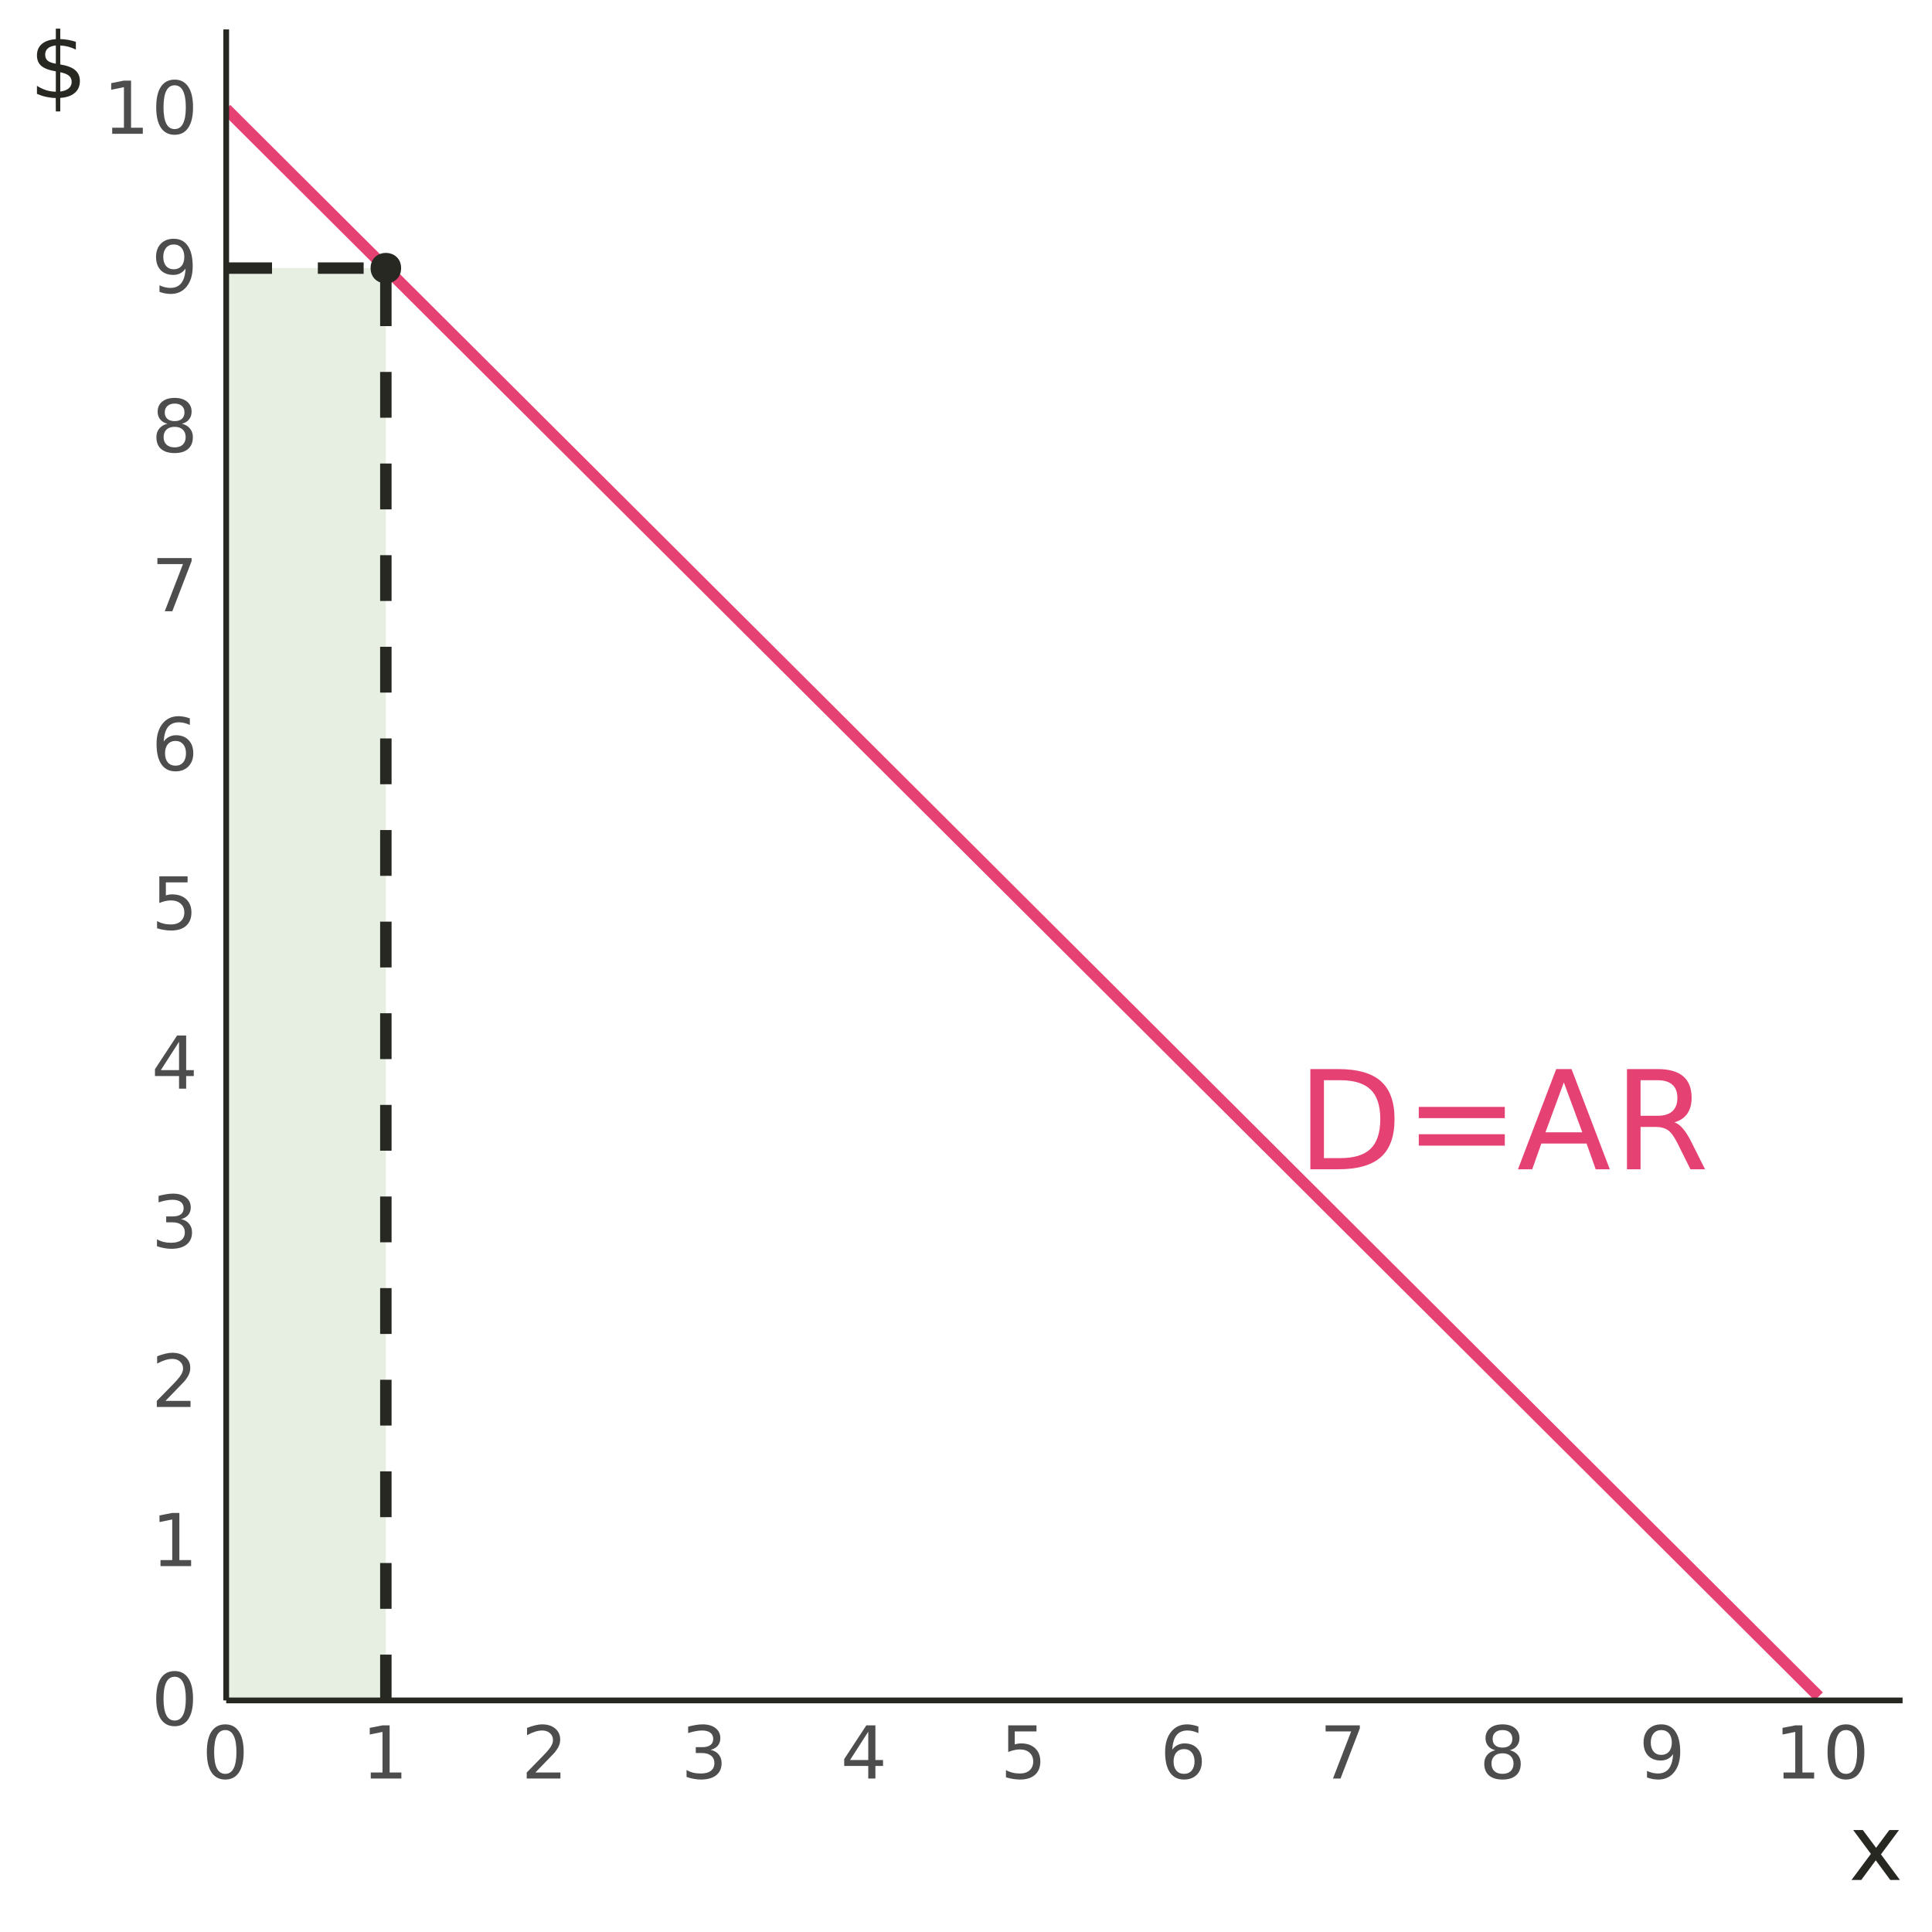
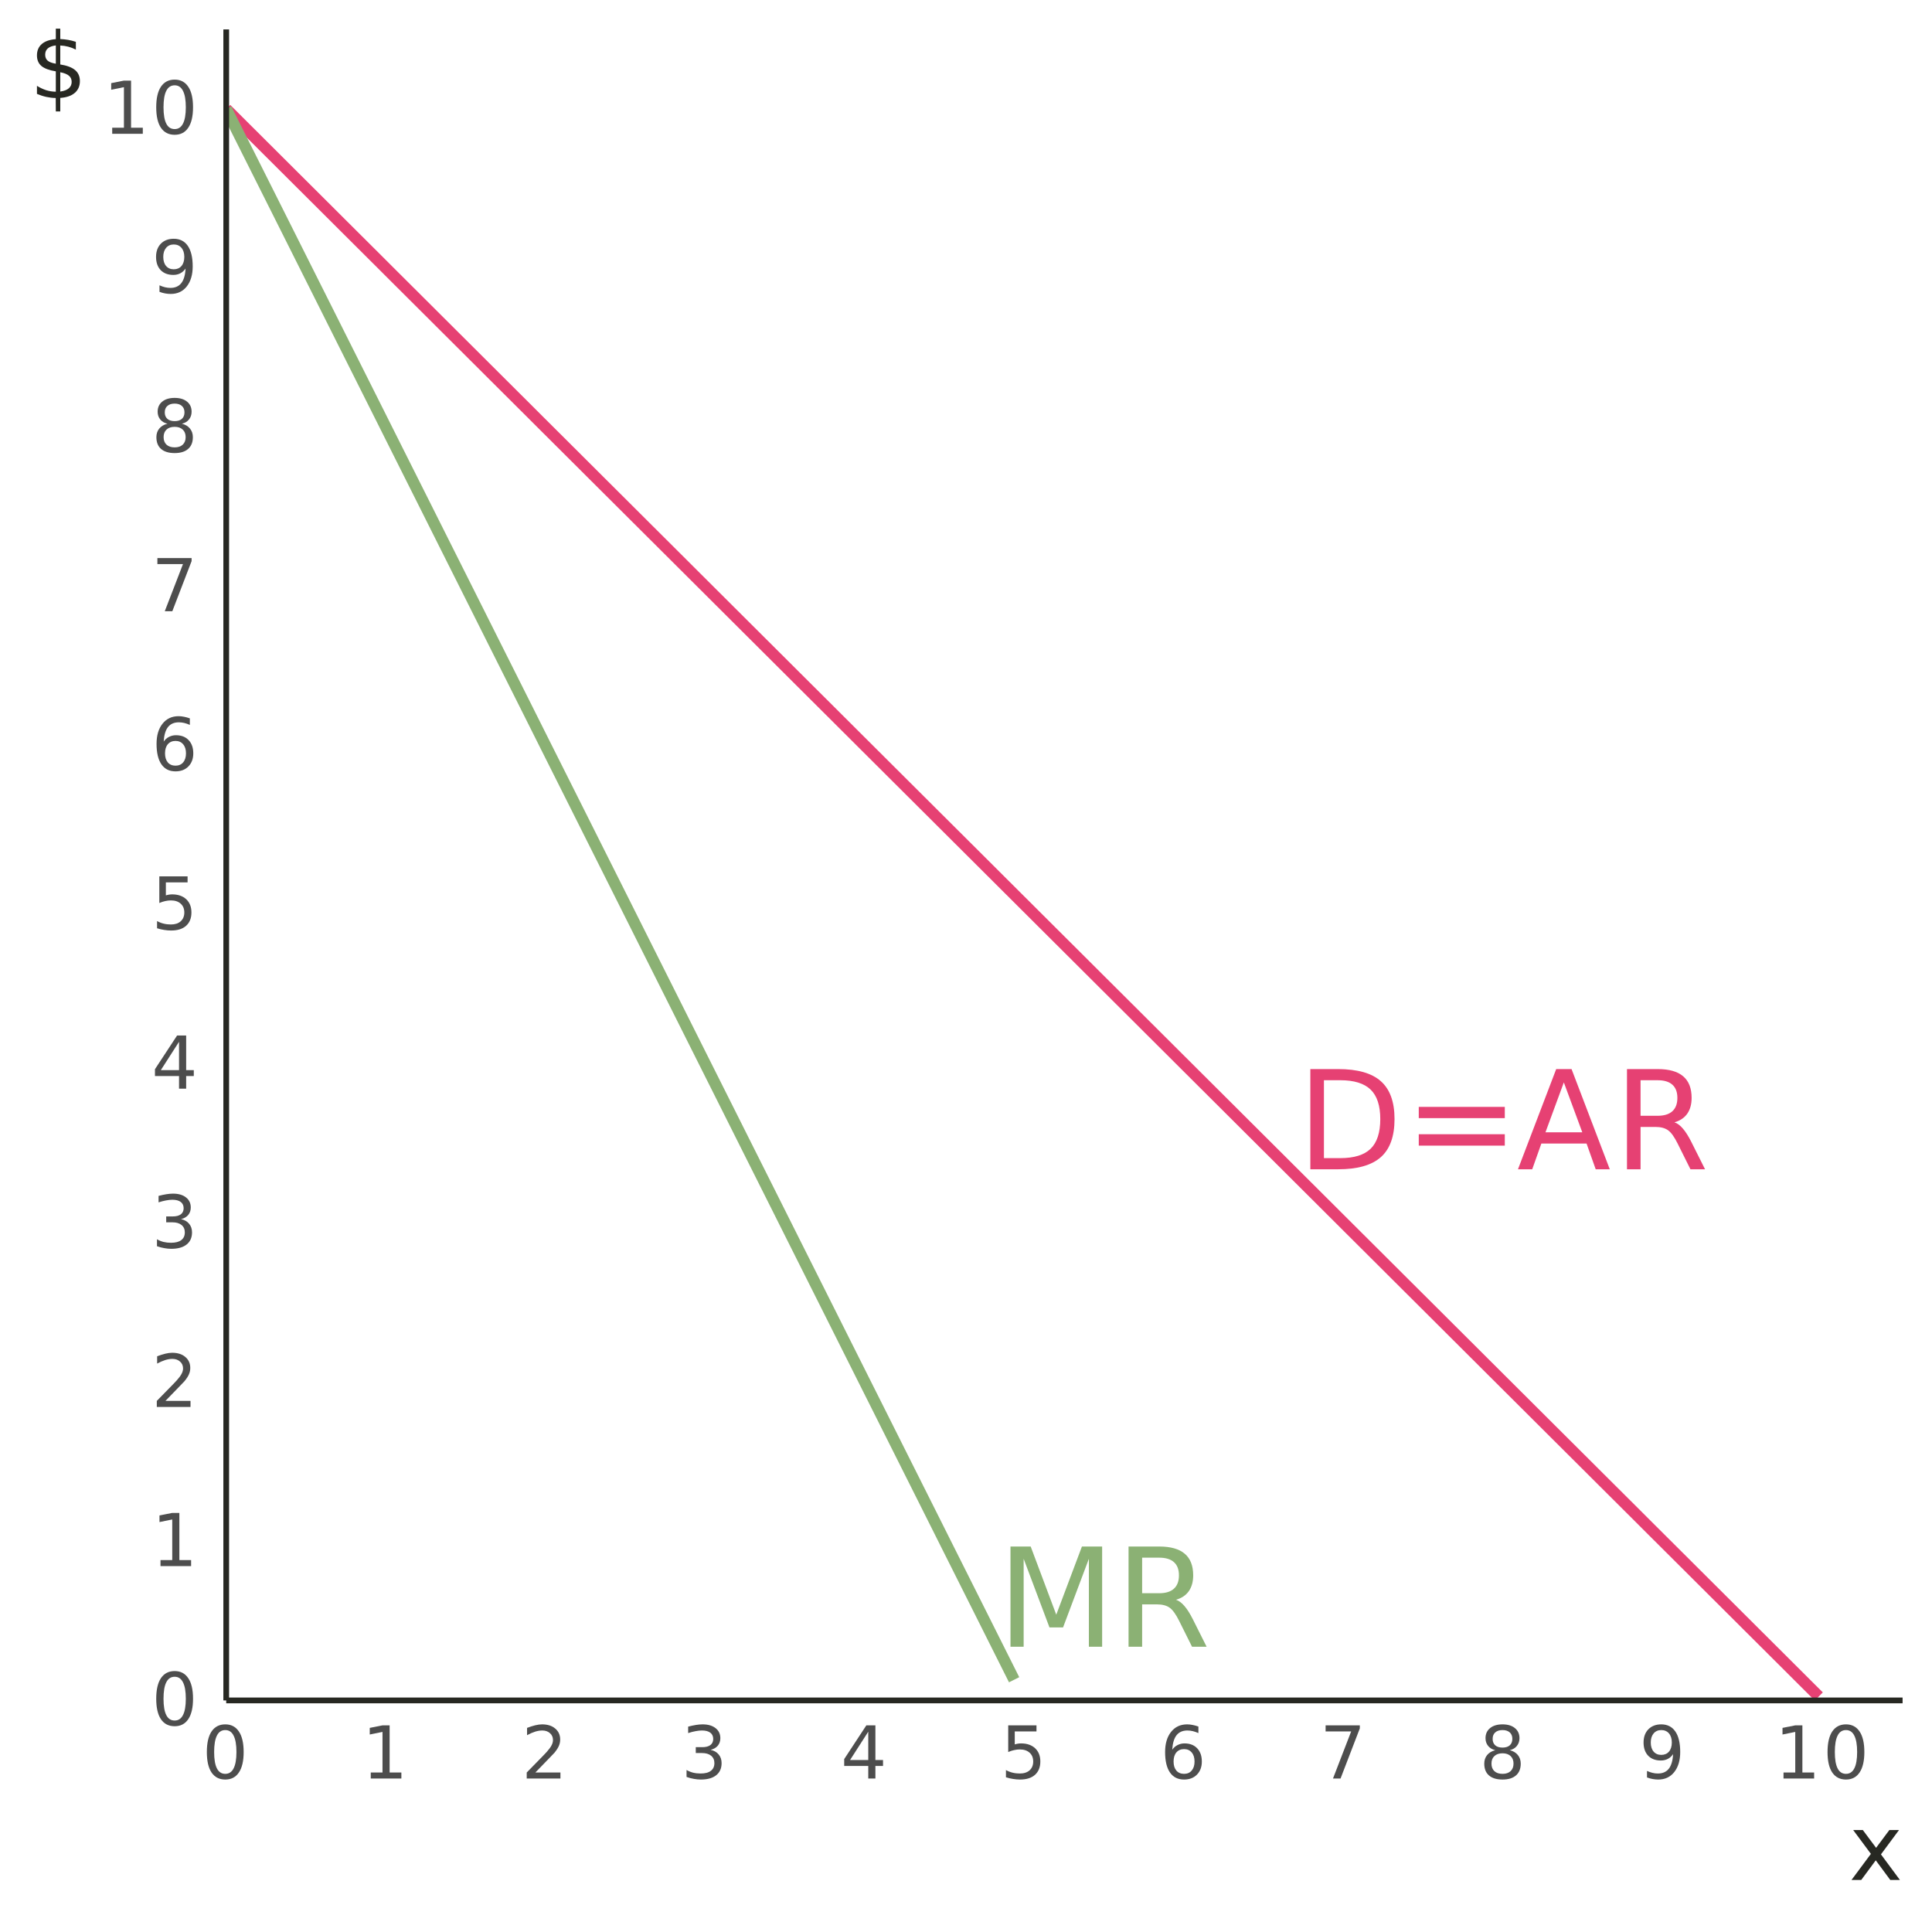
<svg xmlns="http://www.w3.org/2000/svg" xmlns:xlink="http://www.w3.org/1999/xlink" width="360" height="360" viewBox="0 0 360 360">
  <defs>
    <g>
      <g id="glyph-0-0">
        <path d="M 1.281 4.531 L 1.281 -18.062 L 14.078 -18.062 L 14.078 4.531 Z M 2.719 3.094 L 12.656 3.094 L 12.656 -16.625 L 2.719 -16.625 Z M 2.719 3.094 " />
      </g>
      <g id="glyph-0-1">
        <path d="M 5.047 -16.594 L 5.047 -2.078 L 8.094 -2.078 C 10.664 -2.078 12.551 -2.66 13.75 -3.828 C 14.945 -4.992 15.547 -6.836 15.547 -9.359 C 15.547 -11.859 14.945 -13.688 13.75 -14.844 C 12.551 -16.008 10.664 -16.594 8.094 -16.594 Z M 2.516 -18.672 L 7.703 -18.672 C 11.316 -18.672 13.969 -17.914 15.656 -16.406 C 17.352 -14.906 18.203 -12.555 18.203 -9.359 C 18.203 -6.141 17.352 -3.773 15.656 -2.266 C 13.957 -0.754 11.305 0 7.703 0 L 2.516 0 Z M 2.516 -18.672 " />
      </g>
      <g id="glyph-0-2">
        <path d="M 2.719 -11.625 L 18.75 -11.625 L 18.75 -9.531 L 2.719 -9.531 Z M 2.719 -6.531 L 18.75 -6.531 L 18.75 -4.406 L 2.719 -4.406 Z M 2.719 -6.531 " />
      </g>
      <g id="glyph-0-3">
        <path d="M 8.75 -16.188 L 5.328 -6.891 L 12.188 -6.891 Z M 7.328 -18.672 L 10.188 -18.672 L 17.312 0 L 14.688 0 L 12.984 -4.797 L 4.562 -4.797 L 2.859 0 L 0.203 0 Z M 7.328 -18.672 " />
      </g>
      <g id="glyph-0-4">
        <path d="M 11.359 -8.75 C 11.898 -8.57 12.426 -8.18 12.938 -7.578 C 13.457 -6.973 13.977 -6.148 14.5 -5.109 L 17.062 0 L 14.344 0 L 11.953 -4.797 C 11.336 -6.047 10.738 -6.875 10.156 -7.281 C 9.582 -7.688 8.797 -7.891 7.797 -7.891 L 5.047 -7.891 L 5.047 0 L 2.516 0 L 2.516 -18.672 L 8.219 -18.672 C 10.352 -18.672 11.941 -18.223 12.984 -17.328 C 14.035 -16.441 14.562 -15.098 14.562 -13.297 C 14.562 -12.117 14.289 -11.141 13.75 -10.359 C 13.207 -9.586 12.41 -9.051 11.359 -8.75 Z M 5.047 -16.594 L 5.047 -9.969 L 8.219 -9.969 C 9.438 -9.969 10.352 -10.25 10.969 -10.812 C 11.594 -11.375 11.906 -12.203 11.906 -13.297 C 11.906 -14.391 11.594 -15.211 10.969 -15.766 C 10.352 -16.316 9.438 -16.594 8.219 -16.594 Z M 5.047 -16.594 " />
+       </g>
+       <g id="glyph-0-5">
+         <path d="M 2.516 -18.672 L 6.281 -18.672 L 11.047 -5.969 L 15.828 -18.672 L 19.594 -18.672 L 19.594 0 L 17.125 0 L 17.125 -16.391 L 12.312 -3.594 L 9.781 -3.594 L 4.969 -16.391 L 4.969 0 L 2.516 0 Z M 2.516 -18.672 " />
      </g>
      <g id="glyph-1-0">
        <path d="M 0.672 2.406 L 0.672 -9.578 L 7.469 -9.578 L 7.469 2.406 Z M 1.438 1.641 L 6.719 1.641 L 6.719 -8.828 L 1.438 -8.828 Z M 1.438 1.641 " />
      </g>
      <g id="glyph-1-1">
        <path d="M 4.328 -9.031 C 3.629 -9.031 3.109 -8.688 2.766 -8 C 2.422 -7.32 2.25 -6.301 2.25 -4.938 C 2.25 -3.582 2.422 -2.566 2.766 -1.891 C 3.109 -1.211 3.629 -0.875 4.328 -0.875 C 5.016 -0.875 5.531 -1.211 5.875 -1.891 C 6.227 -2.566 6.406 -3.582 6.406 -4.938 C 6.406 -6.301 6.227 -7.32 5.875 -8 C 5.531 -8.688 5.016 -9.031 4.328 -9.031 Z M 4.328 -10.094 C 5.43 -10.094 6.273 -9.648 6.859 -8.766 C 7.453 -7.891 7.75 -6.613 7.75 -4.938 C 7.75 -3.27 7.453 -2 6.859 -1.125 C 6.273 -0.25 5.43 0.188 4.328 0.188 C 3.211 0.188 2.359 -0.25 1.766 -1.125 C 1.18 -2 0.891 -3.27 0.891 -4.938 C 0.891 -6.613 1.18 -7.891 1.766 -8.766 C 2.359 -9.648 3.211 -10.094 4.328 -10.094 Z M 4.328 -10.094 " />
      </g>
      <g id="glyph-1-2">
        <path d="M 1.688 -1.125 L 3.875 -1.125 L 3.875 -8.688 L 1.5 -8.203 L 1.5 -9.438 L 3.859 -9.906 L 5.203 -9.906 L 5.203 -1.125 L 7.391 -1.125 L 7.391 0 L 1.688 0 Z M 1.688 -1.125 " />
      </g>
      <g id="glyph-1-3">
        <path d="M 2.609 -1.125 L 7.281 -1.125 L 7.281 0 L 1 0 L 1 -1.125 C 1.508 -1.656 2.203 -2.363 3.078 -3.25 C 3.953 -4.133 4.504 -4.707 4.734 -4.969 C 5.16 -5.445 5.457 -5.852 5.625 -6.188 C 5.801 -6.52 5.891 -6.848 5.891 -7.172 C 5.891 -7.703 5.703 -8.129 5.328 -8.453 C 4.961 -8.785 4.484 -8.953 3.891 -8.953 C 3.473 -8.953 3.031 -8.879 2.562 -8.734 C 2.094 -8.586 1.594 -8.367 1.062 -8.078 L 1.062 -9.438 C 1.602 -9.645 2.109 -9.805 2.578 -9.922 C 3.047 -10.035 3.473 -10.094 3.859 -10.094 C 4.891 -10.094 5.707 -9.832 6.312 -9.312 C 6.926 -8.801 7.234 -8.117 7.234 -7.266 C 7.234 -6.859 7.156 -6.473 7 -6.109 C 6.852 -5.742 6.578 -5.312 6.172 -4.812 C 6.055 -4.688 5.703 -4.316 5.109 -3.703 C 4.523 -3.086 3.691 -2.227 2.609 -1.125 Z M 2.609 -1.125 " />
      </g>
      <g id="glyph-1-4">
        <path d="M 5.516 -5.344 C 6.16 -5.207 6.66 -4.922 7.016 -4.484 C 7.379 -4.055 7.562 -3.52 7.562 -2.875 C 7.562 -1.895 7.223 -1.141 6.547 -0.609 C 5.879 -0.078 4.926 0.188 3.688 0.188 C 3.27 0.188 2.836 0.145 2.391 0.062 C 1.953 -0.008 1.5 -0.129 1.031 -0.297 L 1.031 -1.594 C 1.406 -1.375 1.812 -1.207 2.25 -1.094 C 2.695 -0.988 3.16 -0.938 3.641 -0.938 C 4.484 -0.938 5.125 -1.102 5.562 -1.438 C 6 -1.77 6.219 -2.25 6.219 -2.875 C 6.219 -3.457 6.016 -3.914 5.609 -4.25 C 5.203 -4.582 4.633 -4.75 3.906 -4.75 L 2.75 -4.75 L 2.75 -5.844 L 3.953 -5.844 C 4.609 -5.844 5.113 -5.973 5.469 -6.234 C 5.82 -6.504 6 -6.883 6 -7.375 C 6 -7.883 5.816 -8.273 5.453 -8.547 C 5.086 -8.816 4.57 -8.953 3.906 -8.953 C 3.539 -8.953 3.145 -8.91 2.719 -8.828 C 2.301 -8.754 1.836 -8.633 1.328 -8.469 L 1.328 -9.672 C 1.836 -9.805 2.316 -9.91 2.766 -9.984 C 3.211 -10.055 3.629 -10.094 4.016 -10.094 C 5.035 -10.094 5.844 -9.859 6.438 -9.391 C 7.031 -8.93 7.328 -8.305 7.328 -7.516 C 7.328 -6.973 7.172 -6.508 6.859 -6.125 C 6.547 -5.75 6.098 -5.488 5.516 -5.344 Z M 5.516 -5.344 " />
      </g>
      <g id="glyph-1-5">
        <path d="M 5.141 -8.734 L 1.75 -3.453 L 5.141 -3.453 Z M 4.781 -9.906 L 6.469 -9.906 L 6.469 -3.453 L 7.891 -3.453 L 7.891 -2.344 L 6.469 -2.344 L 6.469 0 L 5.141 0 L 5.141 -2.344 L 0.656 -2.344 L 0.656 -3.625 Z M 4.781 -9.906 " />
      </g>
      <g id="glyph-1-6">
        <path d="M 1.469 -9.906 L 6.734 -9.906 L 6.734 -8.781 L 2.688 -8.781 L 2.688 -6.359 C 2.883 -6.422 3.082 -6.469 3.281 -6.5 C 3.477 -6.531 3.672 -6.547 3.859 -6.547 C 4.961 -6.547 5.836 -6.242 6.484 -5.641 C 7.129 -5.035 7.453 -4.211 7.453 -3.172 C 7.453 -2.109 7.117 -1.281 6.453 -0.688 C 5.797 -0.102 4.863 0.188 3.656 0.188 C 3.238 0.188 2.812 0.148 2.375 0.078 C 1.945 0.016 1.504 -0.086 1.047 -0.234 L 1.047 -1.578 C 1.441 -1.359 1.852 -1.195 2.281 -1.094 C 2.707 -0.988 3.156 -0.938 3.625 -0.938 C 4.395 -0.938 5.004 -1.133 5.453 -1.531 C 5.898 -1.938 6.125 -2.484 6.125 -3.172 C 6.125 -3.867 5.898 -4.414 5.453 -4.812 C 5.004 -5.219 4.395 -5.422 3.625 -5.422 C 3.27 -5.422 2.914 -5.379 2.562 -5.297 C 2.207 -5.223 1.844 -5.102 1.469 -4.938 Z M 1.469 -9.906 " />
      </g>
      <g id="glyph-1-7">
        <path d="M 4.484 -5.484 C 3.879 -5.484 3.398 -5.273 3.047 -4.859 C 2.703 -4.453 2.531 -3.891 2.531 -3.172 C 2.531 -2.461 2.703 -1.898 3.047 -1.484 C 3.398 -1.078 3.879 -0.875 4.484 -0.875 C 5.086 -0.875 5.562 -1.078 5.906 -1.484 C 6.258 -1.898 6.438 -2.461 6.438 -3.172 C 6.438 -3.891 6.258 -4.453 5.906 -4.859 C 5.562 -5.273 5.086 -5.484 4.484 -5.484 Z M 7.156 -9.688 L 7.156 -8.469 C 6.812 -8.625 6.469 -8.742 6.125 -8.828 C 5.781 -8.91 5.441 -8.953 5.109 -8.953 C 4.223 -8.953 3.547 -8.656 3.078 -8.062 C 2.617 -7.469 2.352 -6.566 2.281 -5.359 C 2.539 -5.742 2.867 -6.035 3.266 -6.234 C 3.66 -6.441 4.094 -6.547 4.562 -6.547 C 5.562 -6.547 6.348 -6.242 6.922 -5.641 C 7.504 -5.035 7.797 -4.211 7.797 -3.172 C 7.797 -2.16 7.492 -1.348 6.891 -0.734 C 6.285 -0.117 5.484 0.188 4.484 0.188 C 3.336 0.188 2.461 -0.25 1.859 -1.125 C 1.254 -2 0.953 -3.27 0.953 -4.938 C 0.953 -6.508 1.32 -7.758 2.062 -8.688 C 2.801 -9.625 3.801 -10.094 5.062 -10.094 C 5.395 -10.094 5.734 -10.055 6.078 -9.984 C 6.422 -9.922 6.781 -9.82 7.156 -9.688 Z M 7.156 -9.688 " />
      </g>
      <g id="glyph-1-8">
        <path d="M 1.109 -9.906 L 7.484 -9.906 L 7.484 -9.344 L 3.891 0 L 2.484 0 L 5.875 -8.781 L 1.109 -8.781 Z M 1.109 -9.906 " />
      </g>
      <g id="glyph-1-9">
        <path d="M 4.328 -4.703 C 3.68 -4.703 3.176 -4.531 2.812 -4.188 C 2.445 -3.852 2.266 -3.383 2.266 -2.781 C 2.266 -2.188 2.445 -1.719 2.812 -1.375 C 3.176 -1.039 3.68 -0.875 4.328 -0.875 C 4.961 -0.875 5.461 -1.039 5.828 -1.375 C 6.191 -1.719 6.375 -2.188 6.375 -2.781 C 6.375 -3.383 6.191 -3.852 5.828 -4.188 C 5.461 -4.531 4.961 -4.703 4.328 -4.703 Z M 2.984 -5.281 C 2.41 -5.414 1.961 -5.68 1.641 -6.078 C 1.316 -6.473 1.156 -6.953 1.156 -7.516 C 1.156 -8.305 1.438 -8.93 2 -9.391 C 2.562 -9.859 3.336 -10.094 4.328 -10.094 C 5.305 -10.094 6.078 -9.859 6.641 -9.391 C 7.203 -8.93 7.484 -8.305 7.484 -7.516 C 7.484 -6.953 7.32 -6.473 7 -6.078 C 6.688 -5.68 6.242 -5.414 5.672 -5.281 C 6.316 -5.125 6.816 -4.828 7.172 -4.391 C 7.535 -3.953 7.719 -3.414 7.719 -2.781 C 7.719 -1.82 7.422 -1.086 6.828 -0.578 C 6.242 -0.066 5.41 0.188 4.328 0.188 C 3.234 0.188 2.391 -0.066 1.797 -0.578 C 1.211 -1.086 0.922 -1.82 0.922 -2.781 C 0.922 -3.414 1.102 -3.953 1.469 -4.391 C 1.832 -4.828 2.336 -5.125 2.984 -5.281 Z M 2.484 -7.391 C 2.484 -6.879 2.645 -6.477 2.969 -6.188 C 3.289 -5.906 3.742 -5.766 4.328 -5.766 C 4.898 -5.766 5.348 -5.906 5.672 -6.188 C 5.992 -6.477 6.156 -6.879 6.156 -7.391 C 6.156 -7.91 5.992 -8.312 5.672 -8.594 C 5.348 -8.883 4.898 -9.031 4.328 -9.031 C 3.742 -9.031 3.289 -8.883 2.969 -8.594 C 2.645 -8.312 2.484 -7.91 2.484 -7.391 Z M 2.484 -7.391 " />
      </g>
      <g id="glyph-1-10">
        <path d="M 1.5 -0.203 L 1.5 -1.422 C 1.832 -1.266 2.172 -1.145 2.516 -1.062 C 2.859 -0.977 3.195 -0.938 3.531 -0.938 C 4.414 -0.938 5.094 -1.234 5.562 -1.828 C 6.031 -2.422 6.297 -3.328 6.359 -4.547 C 6.098 -4.16 5.77 -3.863 5.375 -3.656 C 4.988 -3.457 4.555 -3.359 4.078 -3.359 C 3.086 -3.359 2.301 -3.656 1.719 -4.25 C 1.145 -4.852 0.859 -5.676 0.859 -6.719 C 0.859 -7.738 1.156 -8.555 1.75 -9.172 C 2.352 -9.785 3.156 -10.094 4.156 -10.094 C 5.301 -10.094 6.176 -9.648 6.781 -8.766 C 7.383 -7.891 7.688 -6.613 7.688 -4.938 C 7.688 -3.383 7.316 -2.141 6.578 -1.203 C 5.836 -0.273 4.844 0.188 3.594 0.188 C 3.258 0.188 2.914 0.156 2.562 0.094 C 2.219 0.031 1.863 -0.066 1.5 -0.203 Z M 4.156 -4.406 C 4.758 -4.406 5.238 -4.609 5.594 -5.016 C 5.945 -5.43 6.125 -6 6.125 -6.719 C 6.125 -7.426 5.945 -7.988 5.594 -8.406 C 5.238 -8.82 4.758 -9.031 4.156 -9.031 C 3.562 -9.031 3.086 -8.82 2.734 -8.406 C 2.379 -7.988 2.203 -7.426 2.203 -6.719 C 2.203 -6 2.379 -5.43 2.734 -5.016 C 3.086 -4.609 3.562 -4.406 4.156 -4.406 Z M 4.156 -4.406 " />
      </g>
      <g id="glyph-2-0">
        <path d="M 0.844 3 L 0.844 -11.984 L 9.344 -11.984 L 9.344 3 Z M 1.797 2.062 L 8.406 2.062 L 8.406 -11.031 L 1.797 -11.031 Z M 1.797 2.062 " />
      </g>
      <g id="glyph-2-1">
        <path d="M 9.328 -9.297 L 5.969 -4.766 L 9.5 0 L 7.703 0 L 5 -3.656 L 2.297 0 L 0.484 0 L 4.094 -4.859 L 0.797 -9.297 L 2.594 -9.297 L 5.062 -5.984 L 7.531 -9.297 Z M 9.328 -9.297 " />
      </g>
      <g id="glyph-2-2">
        <path d="M 5.75 2.5 L 4.922 2.5 L 4.906 0 C 4.32 -0.008 3.738 -0.078 3.156 -0.203 C 2.582 -0.328 2 -0.516 1.406 -0.766 L 1.406 -2.266 C 1.977 -1.91 2.551 -1.641 3.125 -1.453 C 3.707 -1.273 4.305 -1.18 4.922 -1.172 L 4.922 -4.969 C 3.691 -5.164 2.797 -5.5 2.234 -5.969 C 1.68 -6.445 1.406 -7.102 1.406 -7.938 C 1.406 -8.832 1.707 -9.539 2.312 -10.062 C 2.914 -10.582 3.785 -10.883 4.922 -10.969 L 4.922 -12.922 L 5.75 -12.922 L 5.75 -10.984 C 6.258 -10.961 6.754 -10.91 7.234 -10.828 C 7.711 -10.742 8.188 -10.625 8.656 -10.469 L 8.656 -9.016 C 8.188 -9.254 7.711 -9.438 7.234 -9.562 C 6.754 -9.688 6.258 -9.758 5.75 -9.781 L 5.75 -6.25 C 7 -6.051 7.922 -5.703 8.516 -5.203 C 9.109 -4.703 9.406 -4.02 9.406 -3.156 C 9.406 -2.227 9.086 -1.492 8.453 -0.953 C 7.828 -0.41 6.926 -0.098 5.75 -0.016 Z M 4.922 -6.391 L 4.922 -9.797 C 4.273 -9.723 3.781 -9.539 3.438 -9.25 C 3.102 -8.957 2.938 -8.566 2.938 -8.078 C 2.938 -7.598 3.094 -7.223 3.406 -6.953 C 3.719 -6.691 4.223 -6.504 4.922 -6.391 Z M 5.75 -4.797 L 5.75 -1.203 C 6.445 -1.297 6.973 -1.492 7.328 -1.797 C 7.691 -2.109 7.875 -2.508 7.875 -3 C 7.875 -3.488 7.703 -3.875 7.359 -4.156 C 7.016 -4.445 6.477 -4.66 5.75 -4.797 Z M 5.75 -4.797 " />
      </g>
    </g>
    <clipPath id="clip-0">
-       <path clip-rule="nonzero" d="M 42.152 49 L 72 49 L 72 316.852 L 42.152 316.852 Z M 42.152 49 " />
+       <path clip-rule="nonzero" d="M 42.152 19 L 340 19 L 340 316.852 L 42.152 316.852 Z M 42.152 19 " />
    </clipPath>
    <clipPath id="clip-1">
-       <path clip-rule="nonzero" d="M 42.152 19 L 340 19 L 340 316.852 L 42.152 316.852 Z M 42.152 19 " />
-     </clipPath>
-     <clipPath id="clip-2">
-       <path clip-rule="nonzero" d="M 42.152 48 L 73 48 L 73 52 L 42.152 52 Z M 42.152 48 " />
-     </clipPath>
-     <clipPath id="clip-3">
-       <path clip-rule="nonzero" d="M 70 48 L 73 48 L 73 316.852 L 70 316.852 Z M 70 48 " />
+       <path clip-rule="nonzero" d="M 42.152 19 L 191 19 L 191 315 L 42.152 315 Z M 42.152 19 " />
    </clipPath>
  </defs>
  <rect x="-36" y="-36" width="432" height="432" fill="rgb(100%, 100%, 100%)" fill-opacity="1" />
  <g clip-path="url(#clip-0)">
-     <path fill-rule="nonzero" fill="rgb(54.51%, 69.412%, 45.49%)" fill-opacity="0.2" d="M 42.152 316.848 L 71.902 316.848 L 71.902 49.961 L 42.152 49.961 Z M 42.152 316.848 " />
+     <path fill="none" stroke-width="2.134" stroke-linecap="butt" stroke-linejoin="round" stroke="rgb(90.196%, 25.49%, 45.098%)" stroke-opacity="1" stroke-miterlimit="10" d="M 42.152 20.305 L 45.273 23.422 L 51.523 29.648 L 54.645 32.762 L 60.895 38.988 L 64.016 42.102 L 70.266 48.328 L 73.387 51.445 L 79.637 57.672 L 82.758 60.785 L 89.008 67.012 L 92.129 70.125 L 98.379 76.352 L 101.5 79.469 L 107.75 85.695 L 110.871 88.809 L 117.121 95.035 L 120.242 98.148 L 126.492 104.375 L 129.613 107.488 L 132.738 110.605 L 135.863 113.719 L 138.984 116.832 L 145.234 123.059 L 148.355 126.172 L 154.605 132.398 L 157.727 135.512 L 160.852 138.629 L 163.977 141.742 L 167.098 144.855 L 173.348 151.082 L 176.469 154.195 L 182.719 160.422 L 185.84 163.535 L 188.965 166.652 L 192.09 169.766 L 195.211 172.879 L 201.461 179.105 L 204.582 182.219 L 210.832 188.445 L 213.953 191.559 L 217.078 194.672 L 220.203 197.789 L 223.324 200.902 L 229.574 207.129 L 232.695 210.242 L 238.945 216.469 L 242.066 219.582 L 245.191 222.695 L 248.316 225.812 L 251.438 228.926 L 257.688 235.152 L 260.809 238.266 L 267.059 244.492 L 270.18 247.605 L 273.305 250.719 L 276.43 253.836 L 279.551 256.949 L 285.801 263.176 L 288.922 266.289 L 295.172 272.516 L 298.293 275.629 L 304.543 281.855 L 307.664 284.973 L 313.914 291.199 L 317.035 294.312 L 323.285 300.539 L 326.406 303.652 L 332.656 309.879 L 335.777 312.996 L 338.902 316.109 " />
  </g>
  <g clip-path="url(#clip-1)">
-     <path fill="none" stroke-width="2.134" stroke-linecap="butt" stroke-linejoin="round" stroke="rgb(90.196%, 25.49%, 45.098%)" stroke-opacity="1" stroke-miterlimit="10" d="M 42.152 20.305 L 45.273 23.422 L 51.523 29.648 L 54.645 32.762 L 60.895 38.988 L 64.016 42.102 L 70.266 48.328 L 73.387 51.445 L 79.637 57.672 L 82.758 60.785 L 89.008 67.012 L 92.129 70.125 L 98.379 76.352 L 101.5 79.469 L 107.75 85.695 L 110.871 88.809 L 117.121 95.035 L 120.242 98.148 L 126.492 104.375 L 129.613 107.488 L 132.738 110.605 L 135.863 113.719 L 138.984 116.832 L 145.234 123.059 L 148.355 126.172 L 154.605 132.398 L 157.727 135.512 L 160.852 138.629 L 163.977 141.742 L 167.098 144.855 L 173.348 151.082 L 176.469 154.195 L 182.719 160.422 L 185.84 163.535 L 188.965 166.652 L 192.09 169.766 L 195.211 172.879 L 201.461 179.105 L 204.582 182.219 L 210.832 188.445 L 213.953 191.559 L 217.078 194.672 L 220.203 197.789 L 223.324 200.902 L 229.574 207.129 L 232.695 210.242 L 238.945 216.469 L 242.066 219.582 L 245.191 222.695 L 248.316 225.812 L 251.438 228.926 L 257.688 235.152 L 260.809 238.266 L 267.059 244.492 L 270.18 247.605 L 273.305 250.719 L 276.43 253.836 L 279.551 256.949 L 285.801 263.176 L 288.922 266.289 L 295.172 272.516 L 298.293 275.629 L 304.543 281.855 L 307.664 284.973 L 313.914 291.199 L 317.035 294.312 L 323.285 300.539 L 326.406 303.652 L 332.656 309.879 L 335.777 312.996 L 338.902 316.109 " />
-   </g>
-   <path fill-rule="nonzero" fill="rgb(15.294%, 15.686%, 13.333%)" fill-opacity="1" stroke-width="0.709" stroke-linecap="round" stroke-linejoin="round" stroke="rgb(15.294%, 15.686%, 13.333%)" stroke-opacity="1" stroke-miterlimit="10" d="M 74.387 49.961 C 74.387 53.277 69.41 53.277 69.41 49.961 C 69.41 46.645 74.387 46.645 74.387 49.961 " />
-   <g clip-path="url(#clip-2)">
-     <path fill="none" stroke-width="2.134" stroke-linecap="butt" stroke-linejoin="round" stroke="rgb(15.294%, 15.686%, 13.333%)" stroke-opacity="1" stroke-dasharray="8.536 8.536" stroke-miterlimit="10" d="M 42.152 49.961 L 71.898 49.961 " />
-   </g>
-   <g clip-path="url(#clip-3)">
-     <path fill="none" stroke-width="2.134" stroke-linecap="butt" stroke-linejoin="round" stroke="rgb(15.294%, 15.686%, 13.333%)" stroke-opacity="1" stroke-dasharray="8.536 8.536" stroke-miterlimit="10" d="M 71.898 316.848 L 71.898 49.961 " />
+     <path fill="none" stroke-width="2.134" stroke-linecap="butt" stroke-linejoin="round" stroke="rgb(54.51%, 69.412%, 45.49%)" stroke-opacity="1" stroke-miterlimit="10" d="M 42.152 20.305 L 45.273 26.535 L 51.523 38.988 L 54.645 45.215 L 57.77 51.445 L 60.895 57.672 L 64.016 63.898 L 70.266 76.352 L 73.387 82.582 L 79.637 95.035 L 82.758 101.262 L 85.883 107.488 L 89.008 113.719 L 92.129 119.945 L 98.379 132.398 L 101.5 138.629 L 107.75 151.082 L 110.871 157.309 L 113.996 163.535 L 117.121 169.766 L 120.242 175.992 L 126.492 188.445 L 129.613 194.672 L 132.738 200.902 L 135.863 207.129 L 138.984 213.355 L 142.109 219.582 L 145.234 225.812 L 148.355 232.039 L 154.605 244.492 L 157.727 250.719 L 160.852 256.949 L 163.977 263.176 L 167.098 269.402 L 173.348 281.855 L 176.469 288.086 L 182.719 300.539 L 185.84 306.766 L 188.965 312.996 " />
  </g>
  <g fill="rgb(90.196%, 25.49%, 45.098%)" fill-opacity="1">
    <use xlink:href="#glyph-0-1" x="241.648" y="217.878" />
    <use xlink:href="#glyph-0-2" x="261.648" y="217.878" />
    <use xlink:href="#glyph-0-3" x="282.648" y="217.878" />
    <use xlink:href="#glyph-0-4" x="300.648" y="217.878" />
+   </g>
+   <g fill="rgb(54.51%, 69.412%, 45.49%)" fill-opacity="1">
+     <use xlink:href="#glyph-0-5" x="185.773" y="306.843" />
+     <use xlink:href="#glyph-0-4" x="207.773" y="306.843" />
  </g>
  <path fill="none" stroke-width="1.067" stroke-linecap="butt" stroke-linejoin="round" stroke="rgb(15.294%, 15.686%, 13.333%)" stroke-opacity="1" stroke-miterlimit="10" d="M 42.152 316.848 L 42.152 5.48 " />
  <g fill="rgb(30.196%, 30.196%, 30.196%)" fill-opacity="1">
    <use xlink:href="#glyph-1-1" x="28.219" y="321.471" />
  </g>
  <g fill="rgb(30.196%, 30.196%, 30.196%)" fill-opacity="1">
    <use xlink:href="#glyph-1-2" x="28.219" y="291.818" />
  </g>
  <g fill="rgb(30.196%, 30.196%, 30.196%)" fill-opacity="1">
    <use xlink:href="#glyph-1-3" x="28.219" y="262.162" />
  </g>
  <g fill="rgb(30.196%, 30.196%, 30.196%)" fill-opacity="1">
    <use xlink:href="#glyph-1-4" x="28.219" y="232.51" />
  </g>
  <g fill="rgb(30.196%, 30.196%, 30.196%)" fill-opacity="1">
    <use xlink:href="#glyph-1-5" x="28.219" y="202.854" />
  </g>
  <g fill="rgb(30.196%, 30.196%, 30.196%)" fill-opacity="1">
    <use xlink:href="#glyph-1-6" x="28.219" y="173.201" />
  </g>
  <g fill="rgb(30.196%, 30.196%, 30.196%)" fill-opacity="1">
    <use xlink:href="#glyph-1-7" x="28.219" y="143.545" />
  </g>
  <g fill="rgb(30.196%, 30.196%, 30.196%)" fill-opacity="1">
    <use xlink:href="#glyph-1-8" x="28.219" y="113.893" />
  </g>
  <g fill="rgb(30.196%, 30.196%, 30.196%)" fill-opacity="1">
    <use xlink:href="#glyph-1-9" x="28.219" y="84.236" />
  </g>
  <g fill="rgb(30.196%, 30.196%, 30.196%)" fill-opacity="1">
    <use xlink:href="#glyph-1-10" x="28.219" y="54.584" />
  </g>
  <g fill="rgb(30.196%, 30.196%, 30.196%)" fill-opacity="1">
    <use xlink:href="#glyph-1-2" x="19.219" y="24.928" />
    <use xlink:href="#glyph-1-1" x="28.219" y="24.928" />
  </g>
  <path fill="none" stroke-width="1.067" stroke-linecap="butt" stroke-linejoin="round" stroke="rgb(15.294%, 15.686%, 13.333%)" stroke-opacity="1" stroke-miterlimit="10" d="M 42.152 316.848 L 354.52 316.848 " />
  <g fill="rgb(30.196%, 30.196%, 30.196%)" fill-opacity="1">
    <use xlink:href="#glyph-1-1" x="37.652" y="331.404" />
  </g>
  <g fill="rgb(30.196%, 30.196%, 30.196%)" fill-opacity="1">
    <use xlink:href="#glyph-1-2" x="67.398" y="331.404" />
  </g>
  <g fill="rgb(30.196%, 30.196%, 30.196%)" fill-opacity="1">
    <use xlink:href="#glyph-1-3" x="97.148" y="331.404" />
  </g>
  <g fill="rgb(30.196%, 30.196%, 30.196%)" fill-opacity="1">
    <use xlink:href="#glyph-1-4" x="126.898" y="331.404" />
  </g>
  <g fill="rgb(30.196%, 30.196%, 30.196%)" fill-opacity="1">
    <use xlink:href="#glyph-1-5" x="156.648" y="331.404" />
  </g>
  <g fill="rgb(30.196%, 30.196%, 30.196%)" fill-opacity="1">
    <use xlink:href="#glyph-1-6" x="186.398" y="331.404" />
  </g>
  <g fill="rgb(30.196%, 30.196%, 30.196%)" fill-opacity="1">
    <use xlink:href="#glyph-1-7" x="216.148" y="331.404" />
  </g>
  <g fill="rgb(30.196%, 30.196%, 30.196%)" fill-opacity="1">
    <use xlink:href="#glyph-1-8" x="245.898" y="331.404" />
  </g>
  <g fill="rgb(30.196%, 30.196%, 30.196%)" fill-opacity="1">
    <use xlink:href="#glyph-1-9" x="275.648" y="331.404" />
  </g>
  <g fill="rgb(30.196%, 30.196%, 30.196%)" fill-opacity="1">
    <use xlink:href="#glyph-1-10" x="305.395" y="331.404" />
  </g>
  <g fill="rgb(30.196%, 30.196%, 30.196%)" fill-opacity="1">
    <use xlink:href="#glyph-1-2" x="330.645" y="331.404" />
    <use xlink:href="#glyph-1-1" x="339.645" y="331.404" />
  </g>
  <g fill="rgb(15.294%, 15.686%, 13.333%)" fill-opacity="1">
    <use xlink:href="#glyph-2-1" x="344.52" y="350.3" />
  </g>
  <g fill="rgb(15.294%, 15.686%, 13.333%)" fill-opacity="1">
    <use xlink:href="#glyph-2-2" x="5.48" y="18.261" />
  </g>
</svg>
